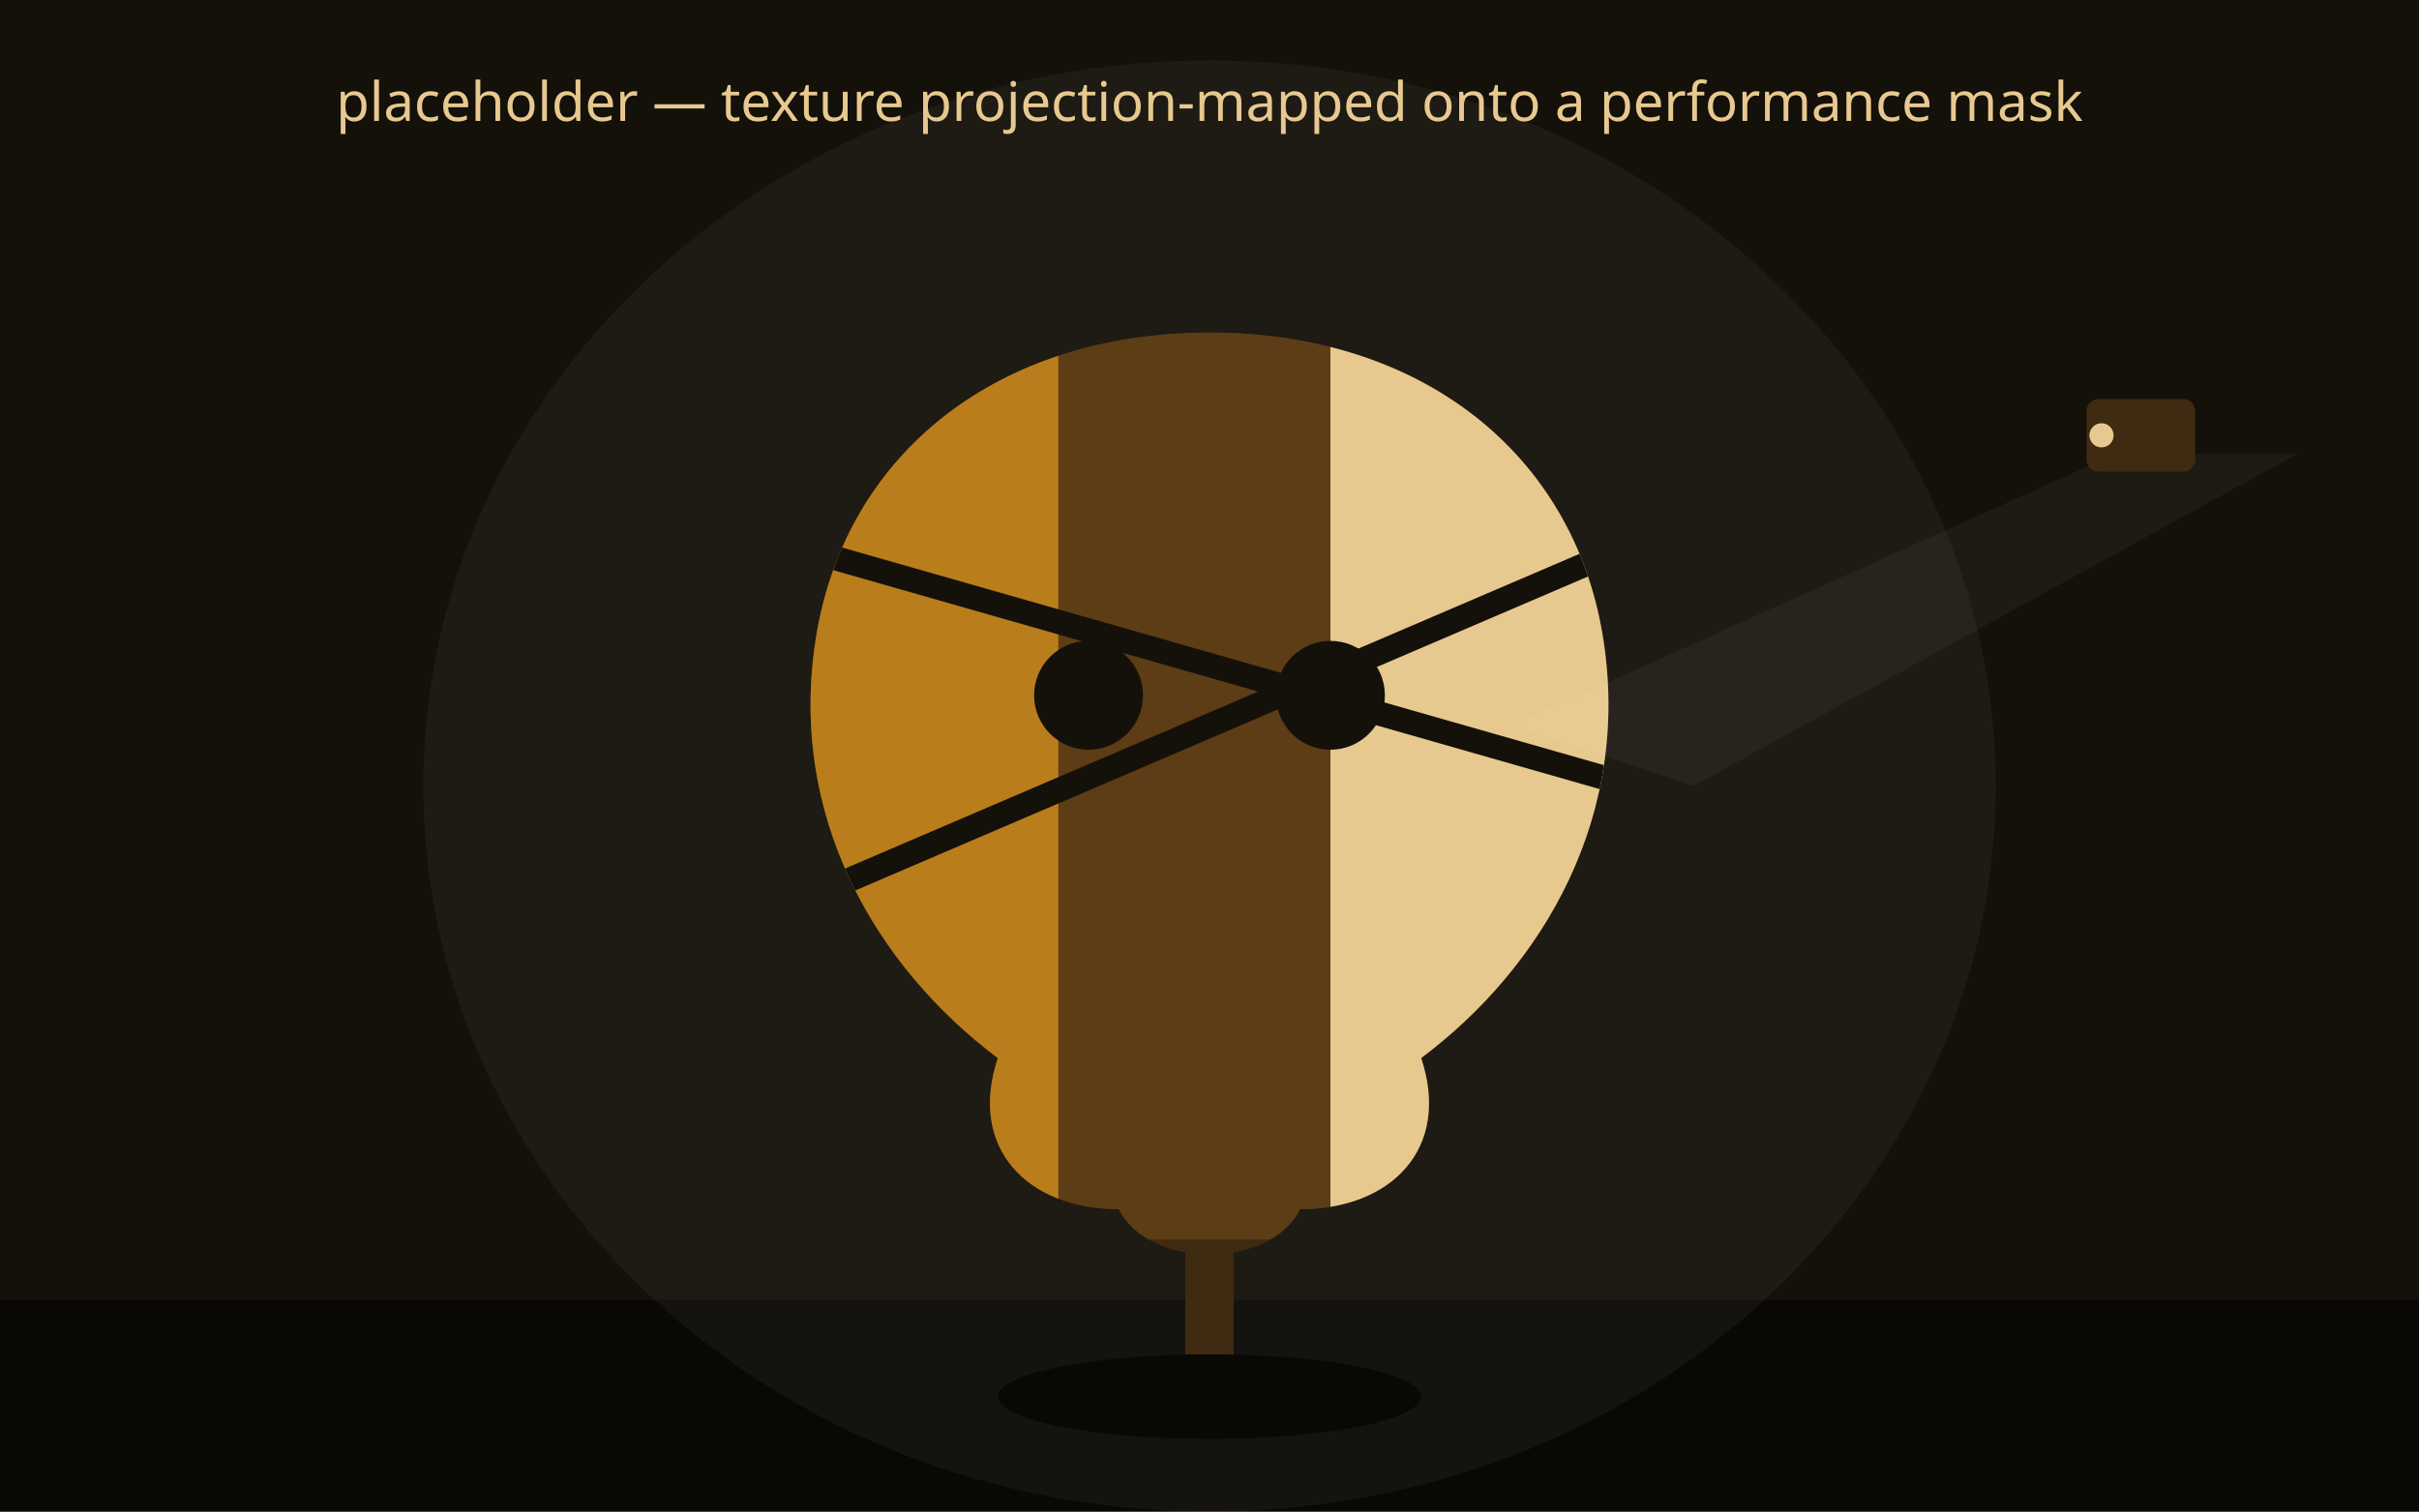
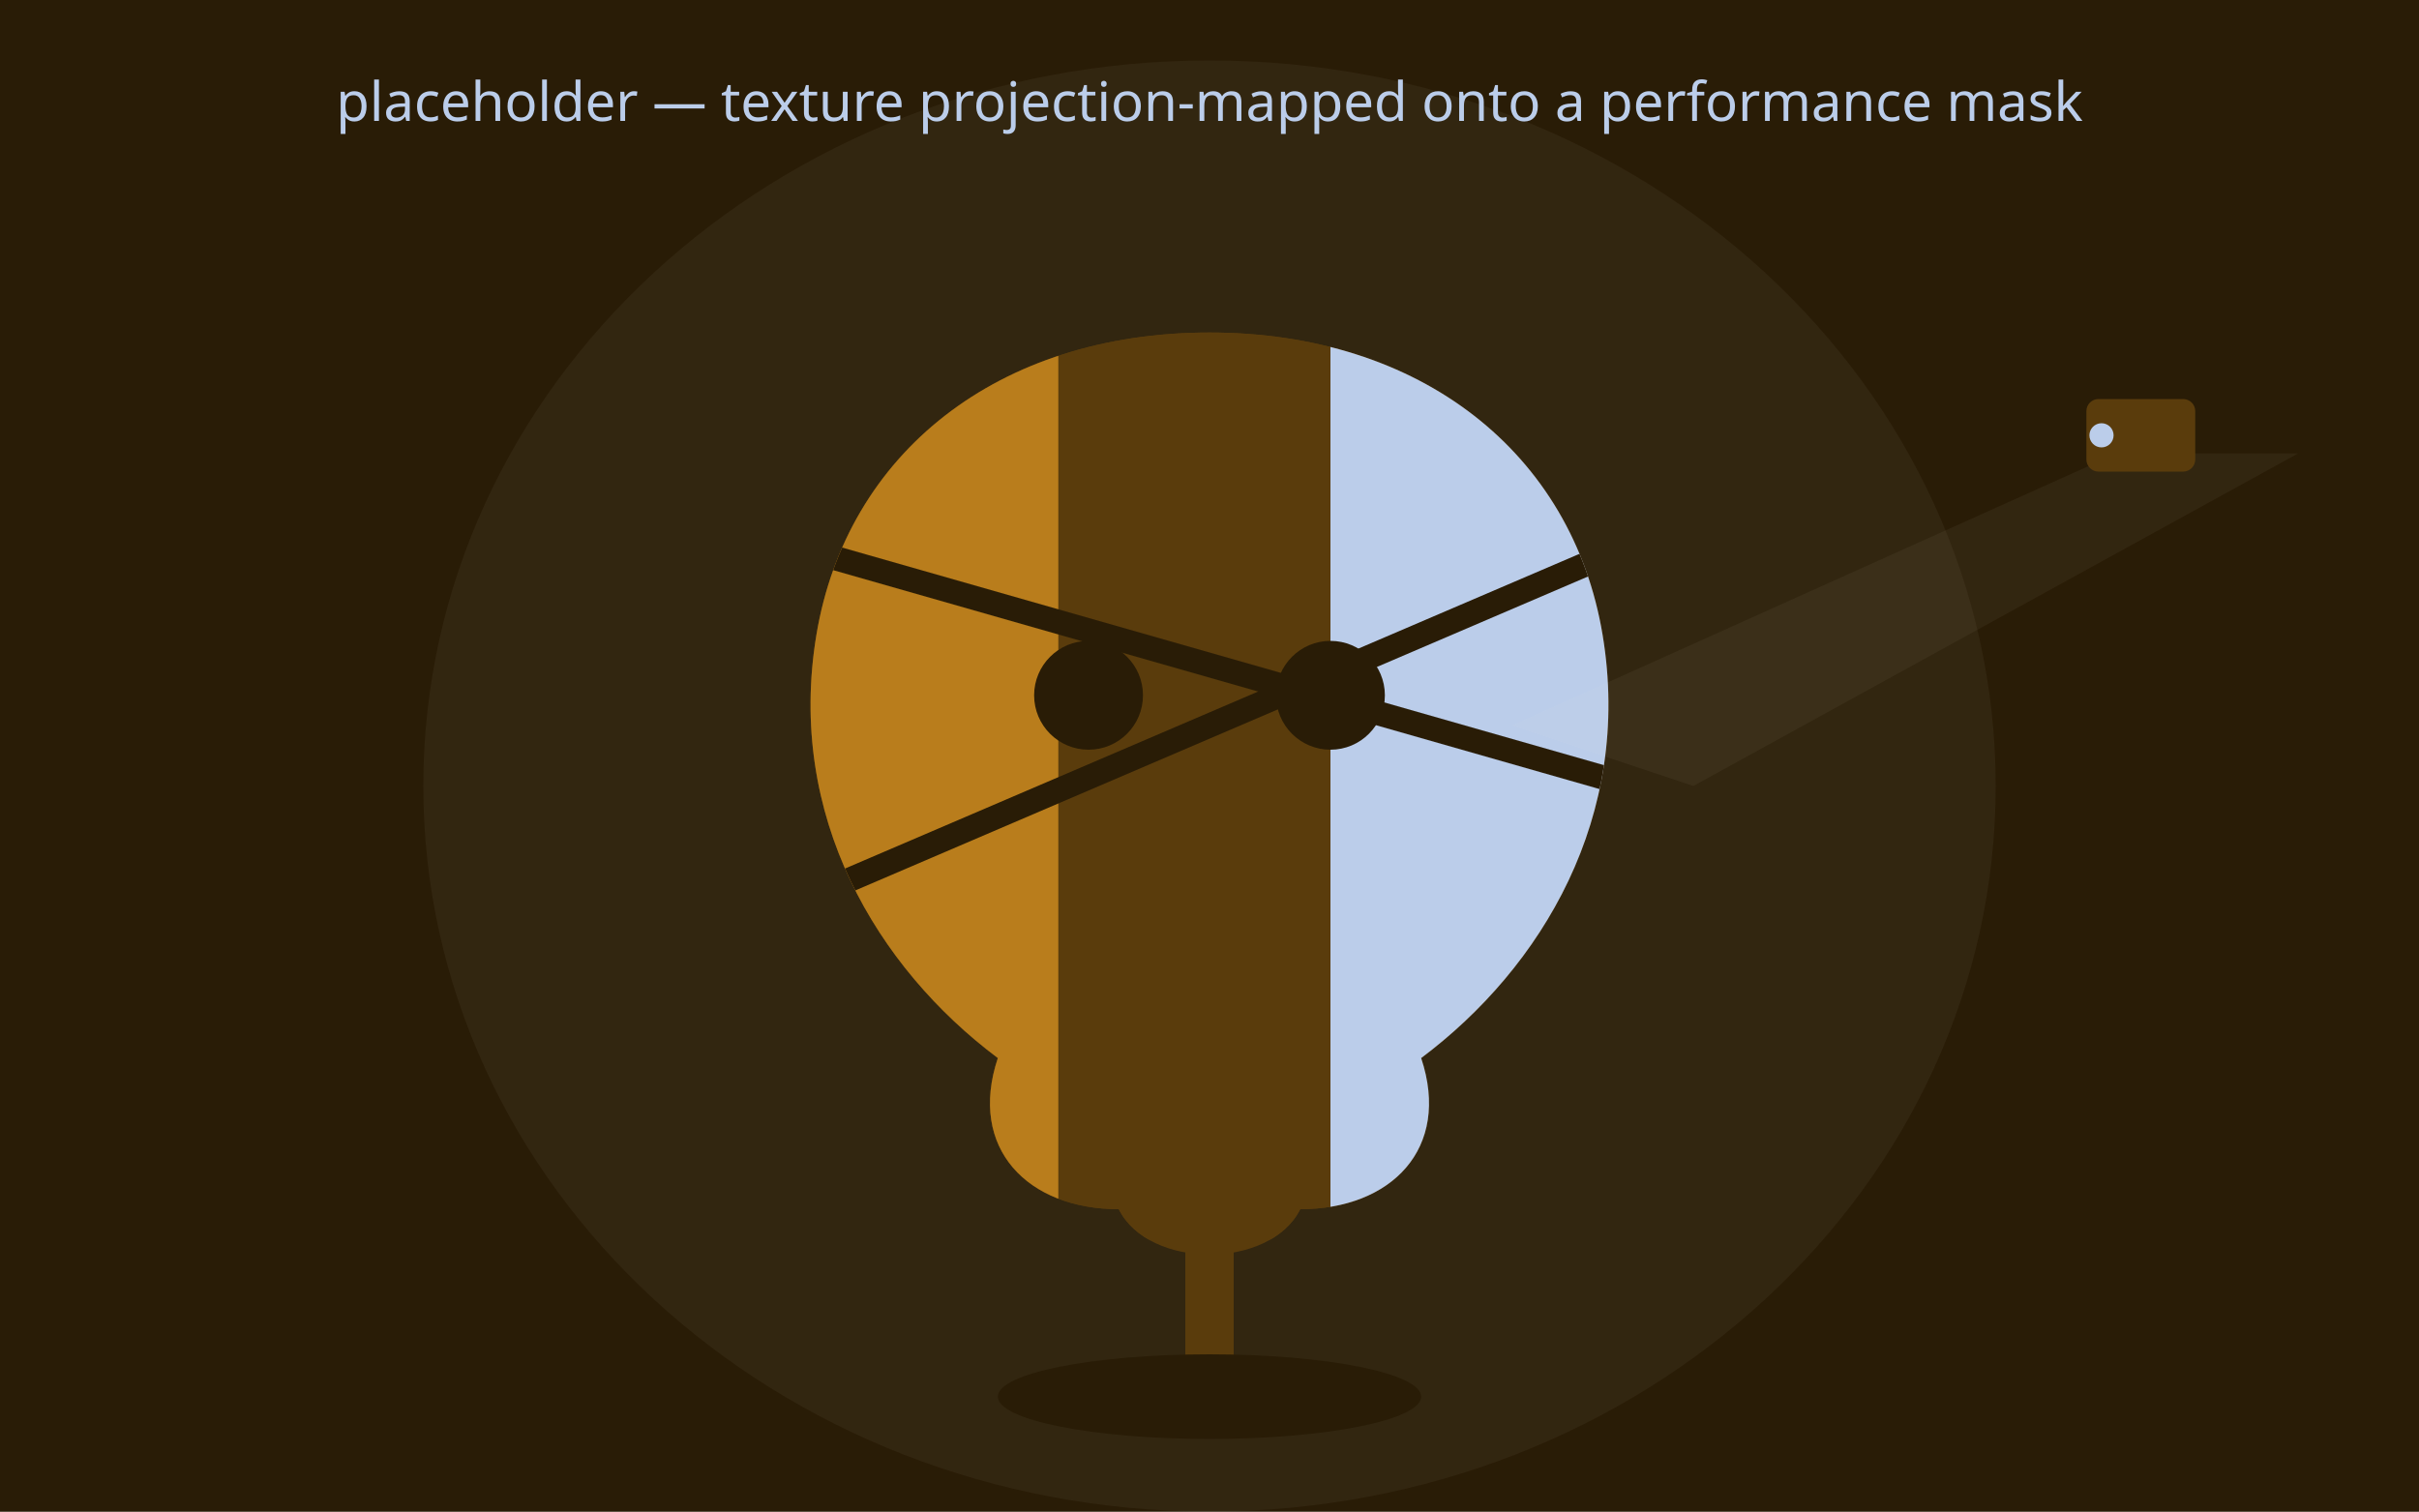
<svg xmlns="http://www.w3.org/2000/svg" viewBox="0 0 800 500" width="800" height="500" role="img" aria-label="Placeholder illustration of a performance mask on a stand with a computed texture projection-mapped onto its irregular curved surface, lit for a live show">
  <defs>
    <clipPath id="mask-shape">
      <path d="M400,110 C470,110 520,150 530,210 C540,270 510,320 470,350 C480,380 460,400 430,400 C420,420 380,420 370,400 C340,400 320,380 330,350 C290,320 260,270 270,210 C280,150 330,110 400,110 Z" />
    </clipPath>
  </defs>
-   <rect width="800" height="500" fill="#14100a" />
-   <rect x="0" y="430" width="800" height="70" fill="#0a0805" />
+   <rect width="800" height="500" fill="#291c06" />
+   <rect x="0" y="430" width="800" height="70" fill="#291c06" />
  <ellipse cx="400" cy="260" rx="260" ry="240" fill="#f4ead9" opacity="0.05" />
-   <rect x="392" y="400" width="16" height="60" fill="#3f2a12" />
-   <ellipse cx="400" cy="462" rx="70" ry="14" fill="#0a0805" />
-   <path d="M400,110 C470,110 520,150 530,210 C540,270 510,320 470,350 C480,380 460,400 430,400 C420,420 380,420 370,400 C340,400 320,380 330,350 C290,320 260,270 270,210 C280,150 330,110 400,110 Z" fill="#3f2a12" />
+   <rect x="392" y="400" width="16" height="60" fill="#5a3c0c" />
+   <ellipse cx="400" cy="462" rx="70" ry="14" fill="#291c06" />
+   <path d="M400,110 C470,110 520,150 530,210 C540,270 510,320 470,350 C480,380 460,400 430,400 C420,420 380,420 370,400 C340,400 320,380 330,350 C290,320 260,270 270,210 C280,150 330,110 400,110 Z" fill="#5a3c0c" />
  <g clip-path="url(#mask-shape)">
-     <rect x="260" y="100" width="280" height="310" fill="#5c3d16" />
+     <rect x="260" y="100" width="280" height="310" fill="#5a3c0c" />
    <rect x="260" y="100" width="90" height="310" fill="#b97d1c" />
-     <rect x="440" y="100" width="100" height="310" fill="#e7c98f" />
-     <path d="M260,180 L540,260" stroke="#14100a" stroke-width="8" />
-     <path d="M260,300 L540,180" stroke="#14100a" stroke-width="8" />
-     <circle cx="360" cy="230" r="18" fill="#14100a" />
-     <circle cx="440" cy="230" r="18" fill="#14100a" />
+     <rect x="440" y="100" width="100" height="310" fill="#bbcdea" />
+     <path d="M260,180 L540,260" stroke="#291c06" stroke-width="8" />
+     <path d="M260,300 L540,180" stroke="#291c06" stroke-width="8" />
+     <circle cx="360" cy="230" r="18" fill="#291c06" />
+     <circle cx="440" cy="230" r="18" fill="#291c06" />
  </g>
  <polygon points="700,150 760,150 560,260 500,240" fill="#f4ead9" opacity="0.05" />
-   <rect x="690" y="132" width="36" height="24" rx="4" fill="#3f2a12" />
-   <circle cx="695" cy="144" r="4" fill="#e7c98f" />
-   <text x="400" y="40" font-family="sans-serif" font-size="18" fill="#e7c98f" text-anchor="middle">placeholder — texture projection-mapped onto a performance mask</text>
+   <rect x="690" y="132" width="36" height="24" rx="4" fill="#5a3c0c" />
+   <circle cx="695" cy="144" r="4" fill="#bbcdea" />
+   <text x="400" y="40" font-family="sans-serif" font-size="18" fill="#bbcdea" text-anchor="middle">placeholder — texture projection-mapped onto a performance mask</text>
</svg>
